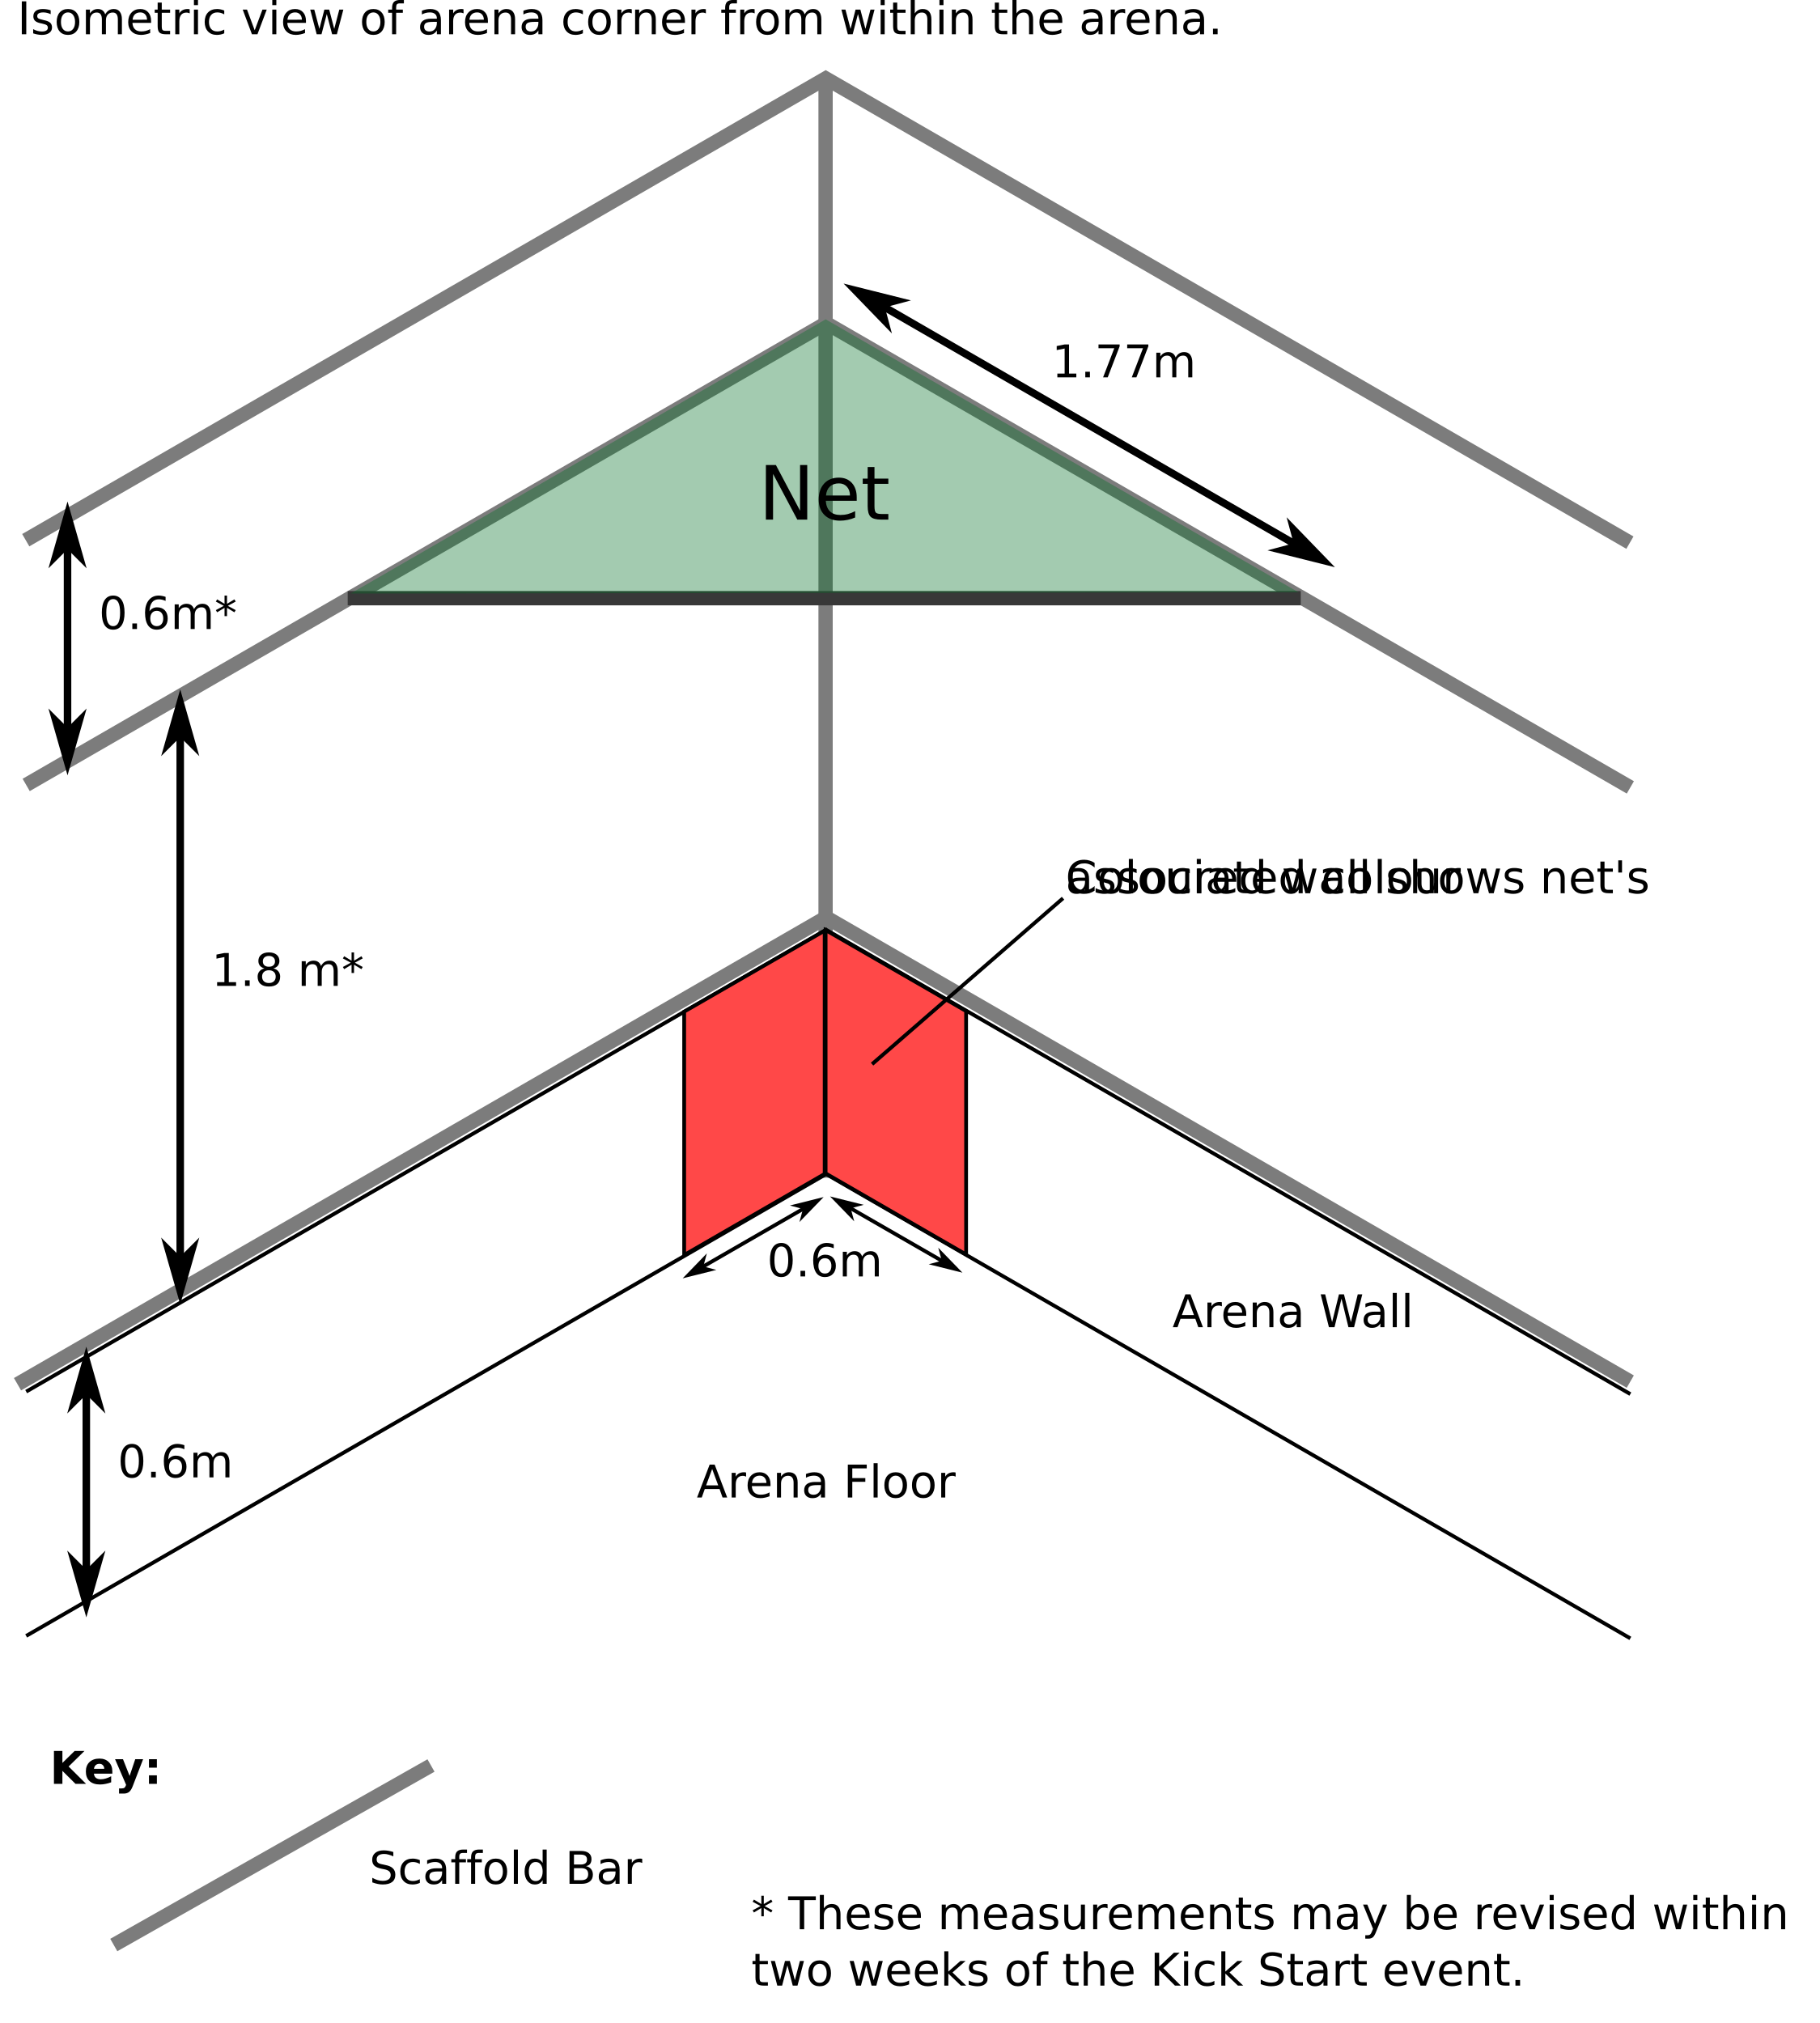
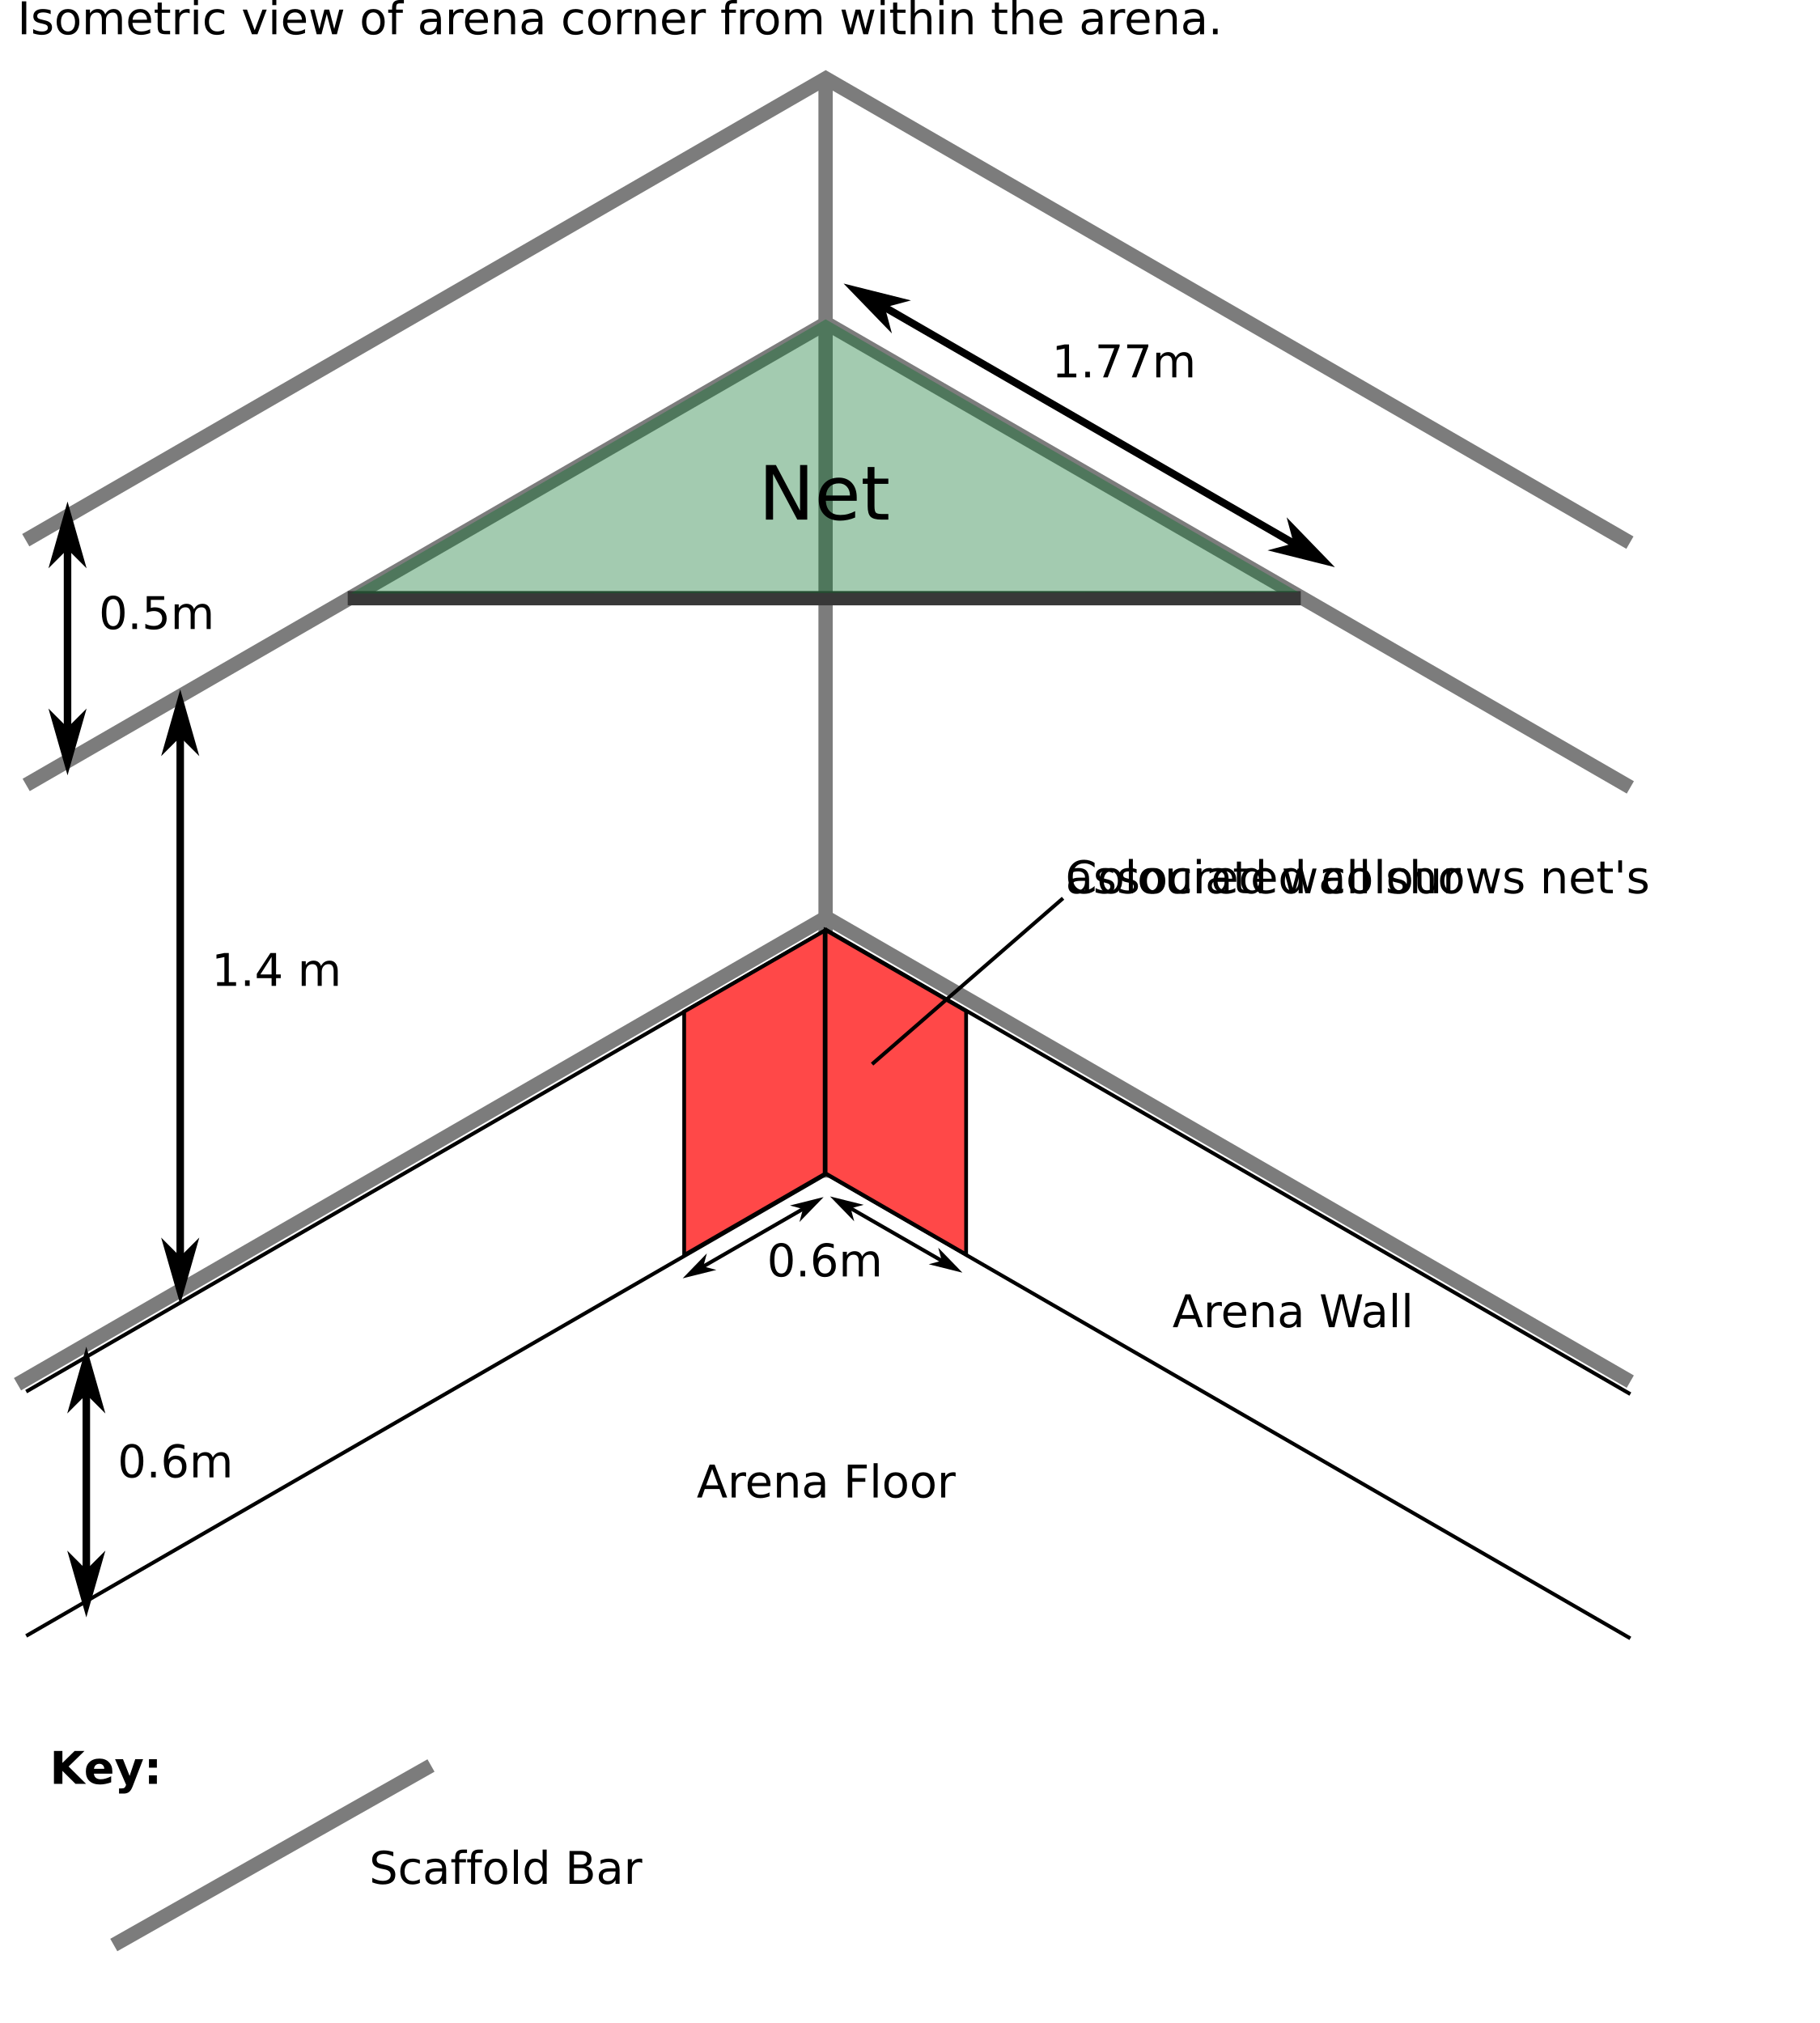
<svg xmlns="http://www.w3.org/2000/svg" width="484.154" height="538.284" id="svg2473" version="1.0">
  <defs id="defs2475">
    <marker orient="auto" refY="0" refX="0" id="Arrow1Mend" style="overflow:visible">
      <path id="path3597" d="M 0,0 L 5,-5 L -12.5,0 L 5,5 L 0,0 z" style="fill-rule:evenodd;stroke:#000000;stroke-width:1pt;marker-start:none" transform="matrix(-0.4,0,0,-0.4,-4,0)" />
    </marker>
    <marker orient="auto" refY="0" refX="0" id="Arrow1Mstart" style="overflow:visible">
      <path id="path3594" d="M 0,0 L 5,-5 L -12.5,0 L 5,5 L 0,0 z" style="fill-rule:evenodd;stroke:#000000;stroke-width:1pt;marker-start:none" transform="matrix(0.4,0,0,0.4,4,0)" />
    </marker>
    <marker orient="auto" refY="0" refX="0" id="Arrow1Sstart" style="overflow:visible">
      <path id="path3600" d="M 0,0 L 5,-5 L -12.5,0 L 5,5 L 0,0 z" style="fill-rule:evenodd;stroke:#000000;stroke-width:1pt;marker-start:none" transform="matrix(0.2,0,0,0.2,1.2,0)" />
    </marker>
  </defs>
  <g id="layer1" transform="translate(-30.34283,-421.0478)">
    <path style="fill:#7c7c7c;fill-opacity:1;fill-rule:evenodd;stroke:#7c7c7c;stroke-width:3.8;stroke-linecap:butt;stroke-linejoin:miter;stroke-miterlimit:4;stroke-dasharray:none;stroke-opacity:1" d="M 250,441.017 L 250,734.422" id="path2721" />
    <path style="fill:none;fill-rule:evenodd;stroke:#7c7c7c;stroke-width:3.8;stroke-linecap:butt;stroke-linejoin:miter;stroke-miterlimit:4;stroke-dasharray:none;stroke-opacity:1" d="M 37.193,564.783 L 250.034,441.898 L 464.007,565.436" id="path2755" />
    <path style="fill:none;fill-rule:evenodd;stroke:#7c7c7c;stroke-width:3.8;stroke-linecap:butt;stroke-linejoin:miter;stroke-miterlimit:4;stroke-dasharray:none;stroke-opacity:1" d="M 37.307,629.906 L 250.149,507.022 L 464.121,630.559" id="path2757" />
    <path style="fill:none;fill-rule:evenodd;stroke:#000000;stroke-width:1px;stroke-linecap:butt;stroke-linejoin:miter;stroke-opacity:1" d="M 37.307,856.335 L 250.149,733.451 L 464.121,856.988" id="path2759" />
    <path style="fill:none;fill-rule:evenodd;stroke:#000000;stroke-width:1px;stroke-linecap:butt;stroke-linejoin:miter;stroke-opacity:1" d="M 37.307,791.335 L 250.149,668.451 L 464.121,791.988" id="path2761" />
    <path style="fill:none;fill-rule:evenodd;stroke:#383838;stroke-width:3.8;stroke-linecap:butt;stroke-linejoin:miter;stroke-miterlimit:4;stroke-dasharray:none;stroke-opacity:1" d="M 122.857,580.219 L 376.429,580.219" id="path2763" />
    <path style="fill:#ff4848;fill-opacity:1;fill-rule:evenodd;stroke:#000000;stroke-width:1px;stroke-linecap:butt;stroke-linejoin:miter;stroke-opacity:1" d="M 249.76,668.676 L 249.76,733.407 L 212.375,754.991 L 212.375,690.222 L 249.76,668.676 z" id="path3551" />
    <path style="fill:#ff4848;fill-opacity:1;fill-rule:evenodd;stroke:#000000;stroke-width:1px;stroke-linecap:butt;stroke-linejoin:miter;stroke-opacity:1" d="M 250.008,668.531 L 250.008,733.261 L 287.393,754.846 L 287.393,690.077 L 250.008,668.531 z" id="path3553" />
    <text xml:space="preserve" style="font-size:12px;font-style:normal;font-weight:normal;fill:#000000;fill-opacity:1;stroke:none;stroke-width:1px;stroke-linecap:butt;stroke-linejoin:miter;stroke-opacity:1;font-family:Bitstream Vera Sans" x="215.714" y="819.505" id="text3565">
      <tspan id="tspan3567" x="215.714" y="819.505">Arena Floor</tspan>
    </text>
    <path style="fill:none;fill-rule:evenodd;stroke:#7c7c7c;stroke-width:3.8;stroke-linecap:butt;stroke-linejoin:miter;stroke-miterlimit:4;stroke-dasharray:none;stroke-opacity:1" d="M 35,789.362 L 250.15,665.145 L 464.103,788.671" id="path3569" />
    <text xml:space="preserve" style="font-size:12px;font-style:normal;font-weight:normal;fill:#000000;fill-opacity:1;stroke:none;stroke-width:1px;stroke-linecap:butt;stroke-linejoin:miter;stroke-opacity:1;font-family:Bitstream Vera Sans" x="342.296" y="774.197" id="text3571">
      <tspan id="tspan3573" x="342.296" y="774.197">Arena Wall</tspan>
    </text>
    <path style="opacity:0.707;fill:#006e23;fill-opacity:0.513;fill-rule:evenodd;stroke:none;stroke-width:1px;stroke-linecap:butt;stroke-linejoin:miter;stroke-opacity:1" d="M 123.639,578.976 L 250.02,506.01 L 375.848,578.657 L 123.639,578.976 z" id="path3575" />
    <path style="fill:none;fill-rule:evenodd;stroke:#000000;stroke-width:2;stroke-linecap:butt;stroke-linejoin:miter;marker-start:url(#Arrow1Mstart);marker-end:url(#Arrow1Mend);stroke-miterlimit:4;stroke-dasharray:none;stroke-opacity:1" d="M 78.295,764.169 L 78.295,608.412" id="path3577" />
    <path style="fill:none;fill-rule:evenodd;stroke:#000000;stroke-width:2;stroke-linecap:butt;stroke-linejoin:miter;marker-start:url(#Arrow1Mstart);marker-end:url(#Arrow1Mend);stroke-miterlimit:4;stroke-dasharray:none;stroke-opacity:1" d="M 48.31,623.404 L 48.31,558.436" id="path3581" />
    <path style="fill:none;fill-rule:evenodd;stroke:#000000;stroke-width:2;stroke-linecap:butt;stroke-linejoin:miter;marker-start:url(#Arrow1Mstart);marker-end:url(#Arrow1Mend);stroke-miterlimit:4;stroke-dasharray:none;stroke-opacity:1" d="M 53.307,847.462 L 53.307,783.326" id="path3583" />
    <text xml:space="preserve" style="font-size:12px;font-style:normal;font-weight:normal;fill:#000000;fill-opacity:1;stroke:none;stroke-width:1px;stroke-linecap:butt;stroke-linejoin:miter;stroke-opacity:1;font-family:Bitstream Vera Sans" x="61.637" y="814.145" id="text5936">
      <tspan id="tspan5938" x="61.637" y="814.145">0.6m</tspan>
    </text>
    <text xml:space="preserve" style="font-size:12px;font-style:normal;font-weight:normal;fill:#000000;fill-opacity:1;stroke:none;stroke-width:1px;stroke-linecap:butt;stroke-linejoin:miter;stroke-opacity:1;font-family:Bitstream Vera Sans" x="86.625" y="683.375" id="text5940">
-       <tspan id="tspan5942" x="86.625" y="683.375">1.8 m*</tspan>
+       <tspan id="tspan5942" x="86.625" y="683.375">1.4 m</tspan>
    </text>
    <text xml:space="preserve" style="font-size:12px;font-style:normal;font-weight:normal;fill:#000000;fill-opacity:1;stroke:none;stroke-width:1px;stroke-linecap:butt;stroke-linejoin:miter;stroke-opacity:1;font-family:Bitstream Vera Sans" x="56.639" y="588.421" id="text5944">
-       <tspan id="tspan5946" x="56.639" y="588.421">0.6m*</tspan>
+       <tspan id="tspan5946" x="56.639" y="588.421">0.5m</tspan>
    </text>
    <text xml:space="preserve" style="font-size:12px;font-style:normal;font-weight:normal;fill:#000000;fill-opacity:1;stroke:none;stroke-width:1px;stroke-linecap:butt;stroke-linejoin:miter;stroke-opacity:1;font-family:Bitstream Vera Sans" x="164.087" y="603.414" id="text5948">
      <tspan id="tspan5950" x="164.087" y="603.414" />
-     </text>
-     <text xml:space="preserve" style="font-size:12px;font-style:normal;font-weight:normal;fill:#000000;fill-opacity:1;stroke:none;stroke-width:1px;stroke-linecap:butt;stroke-linejoin:miter;stroke-opacity:1;font-family:Bitstream Vera Sans" x="230.235" y="934.38" id="text5952">
-       <tspan id="tspan5954" x="230.235" y="934.38">* These measurements may be revised within </tspan>
-       <tspan x="230.235" y="949.38" id="tspan7719">two weeks of the Kick Start event.</tspan>
    </text>
    <path style="fill:none;fill-rule:evenodd;stroke:#000000;stroke-width:1px;stroke-linecap:butt;stroke-linejoin:miter;stroke-opacity:1" d="M 313.181,660.053 L 262.372,704.198" id="path5956" />
    <text xml:space="preserve" style="font-size:12px;font-style:normal;font-weight:normal;fill:#000000;fill-opacity:1;stroke:none;stroke-width:1px;stroke-linecap:butt;stroke-linejoin:miter;stroke-opacity:1;font-family:Bitstream Vera Sans" x="313.844" y="658.717" id="text5958">
      <tspan x="313.844" y="658.717" id="tspan5962">Coloured wall shows net's </tspan>
      <tspan x="313.844" y="658.717" id="tspan2432">associated colour</tspan>
    </text>
    <path style="fill:none;fill-rule:evenodd;stroke:#000000;stroke-width:2;stroke-linecap:butt;stroke-linejoin:miter;marker-start:url(#Arrow1Mstart);marker-end:url(#Arrow1Mend);stroke-miterlimit:4;stroke-dasharray:none;stroke-opacity:1" d="M 258.208,498.465 L 382.112,570.001" id="path5966" />
    <text xml:space="preserve" style="font-size:12px;font-style:normal;font-weight:normal;fill:#000000;fill-opacity:1;stroke:none;stroke-width:1px;stroke-linecap:butt;stroke-linejoin:miter;stroke-opacity:1;font-family:Bitstream Vera Sans" x="310.183" y="521.453" id="text7557">
      <tspan id="tspan7559" x="310.183" y="521.453">1.77m</tspan>
    </text>
    <path style="fill:none;fill-rule:evenodd;stroke:#7c7c7c;stroke-width:3.8;stroke-linecap:butt;stroke-linejoin:miter;stroke-miterlimit:4;stroke-dasharray:none;stroke-opacity:1" d="M 60.617,938.584 L 145.016,890.816" id="path7561" />
    <text xml:space="preserve" style="font-size:12px;font-style:normal;font-weight:normal;fill:#000000;fill-opacity:1;stroke:none;stroke-width:1px;stroke-linecap:butt;stroke-linejoin:miter;stroke-opacity:1;font-family:Bitstream Vera Sans" x="43.584" y="895.696" id="text7563">
      <tspan id="tspan7565" x="43.584" y="895.696" style="font-weight:bold">Key:</tspan>
    </text>
    <text xml:space="preserve" style="font-size:12px;font-style:normal;font-weight:normal;fill:#000000;fill-opacity:1;stroke:none;stroke-width:1px;stroke-linecap:butt;stroke-linejoin:miter;stroke-opacity:1;font-family:Bitstream Vera Sans" x="128.573" y="922.301" id="text7567">
      <tspan id="tspan7569" x="128.573" y="922.301">Scaffold Bar</tspan>
    </text>
    <text xml:space="preserve" style="font-size:12px;font-style:normal;font-weight:normal;fill:#000000;fill-opacity:1;stroke:none;stroke-width:1px;stroke-linecap:butt;stroke-linejoin:miter;stroke-opacity:1;font-family:Bitstream Vera Sans" x="34.973" y="430.165" id="text7571">
      <tspan id="tspan7573" x="34.973" y="430.165">Isometric view of arena corner from within the arena.</tspan>
    </text>
    <text xml:space="preserve" style="font-size:19.943px;font-style:normal;font-weight:normal;fill:#000000;fill-opacity:1;stroke:none;stroke-width:1px;stroke-linecap:butt;stroke-linejoin:miter;stroke-opacity:1;font-family:Bitstream Vera Sans" x="232.169" y="559.309" id="text7575">
      <tspan id="tspan7577" x="232.169" y="559.309">Net</tspan>
    </text>
    <path style="fill:none;fill-rule:evenodd;stroke:#000000;stroke-width:1px;stroke-linecap:butt;stroke-linejoin:miter;marker-start:url(#Arrow1Mstart);marker-end:url(#Arrow1Mend);stroke-opacity:1" d="M 247.773,740.55 L 213.686,760.206" id="path7741" />
    <text xml:space="preserve" style="font-size:12px;font-style:normal;font-weight:normal;fill:#000000;fill-opacity:1;stroke:none;stroke-width:1px;stroke-linecap:butt;stroke-linejoin:miter;stroke-opacity:1;font-family:Bitstream Vera Sans" x="234.41" y="760.678" id="text8797">
      <tspan id="tspan8799" x="234.41" y="760.678">0.6m</tspan>
    </text>
    <path style="fill:none;fill-rule:evenodd;stroke:#000000;stroke-width:1px;stroke-linecap:butt;stroke-linejoin:miter;marker-start:url(#Arrow1Mstart);marker-end:url(#Arrow1Mend);stroke-opacity:1" d="M 284.707,758.696 L 252.894,740.379" id="path8801" />
  </g>
</svg>
